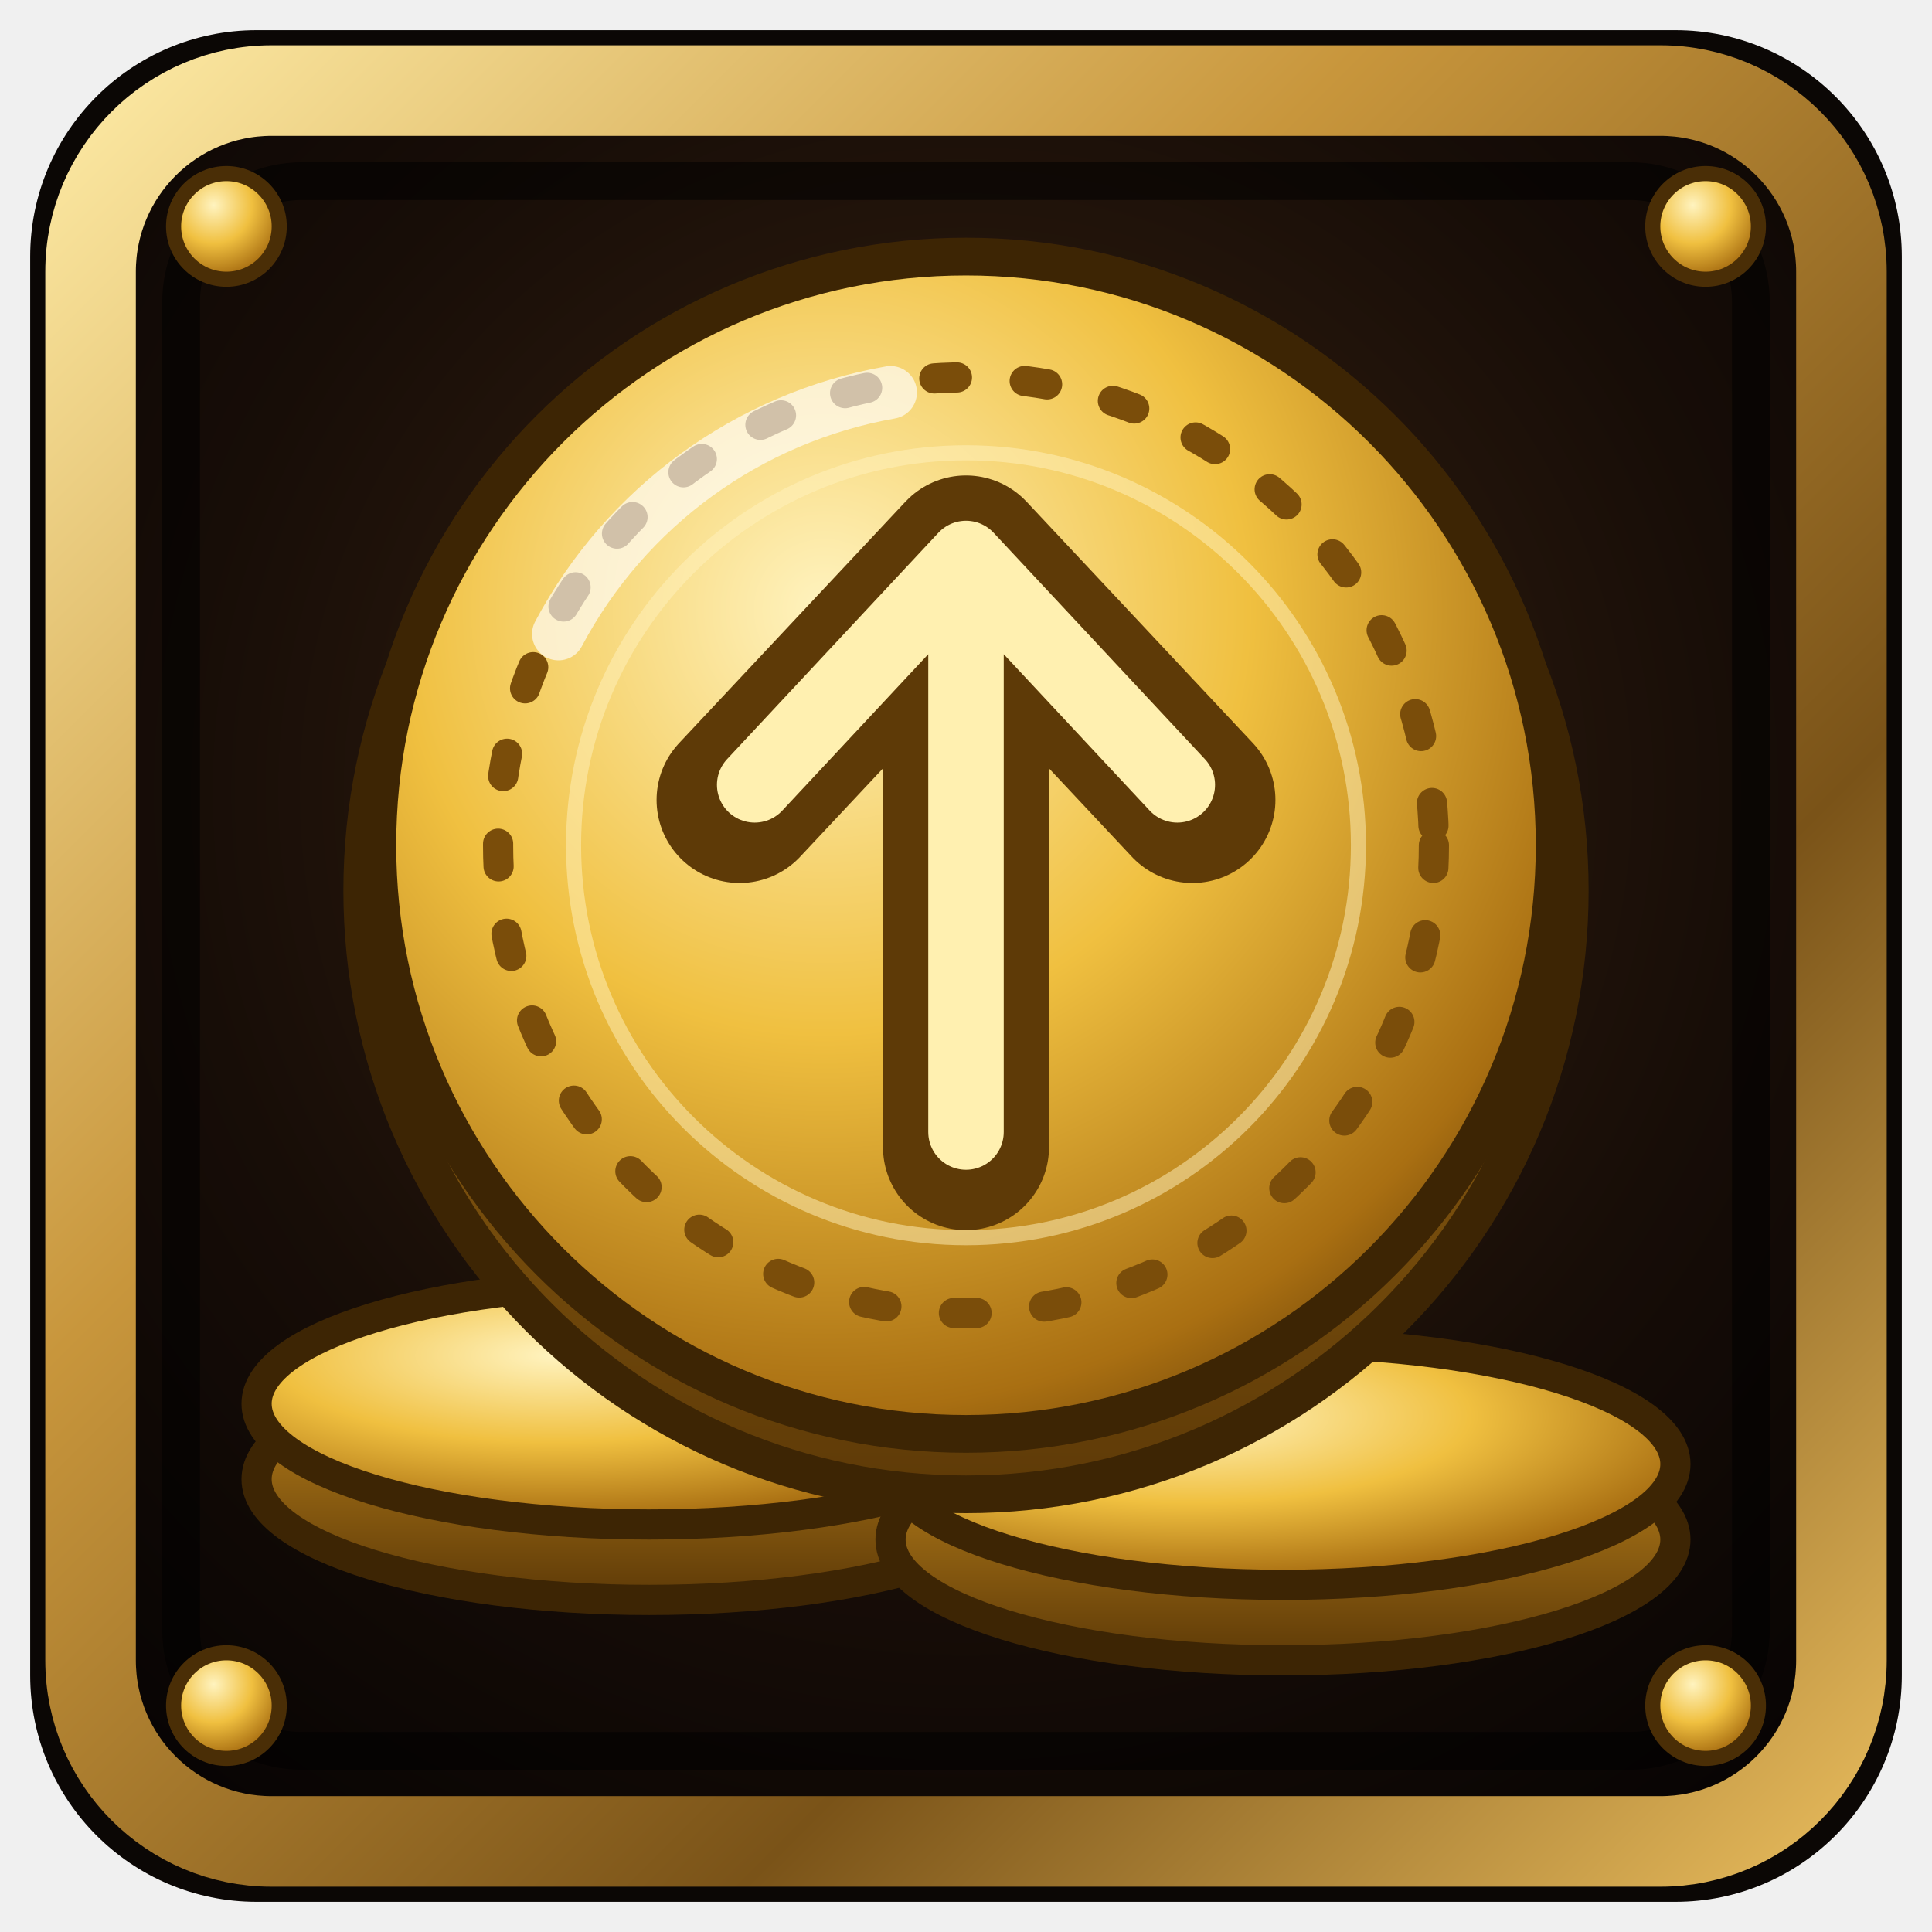
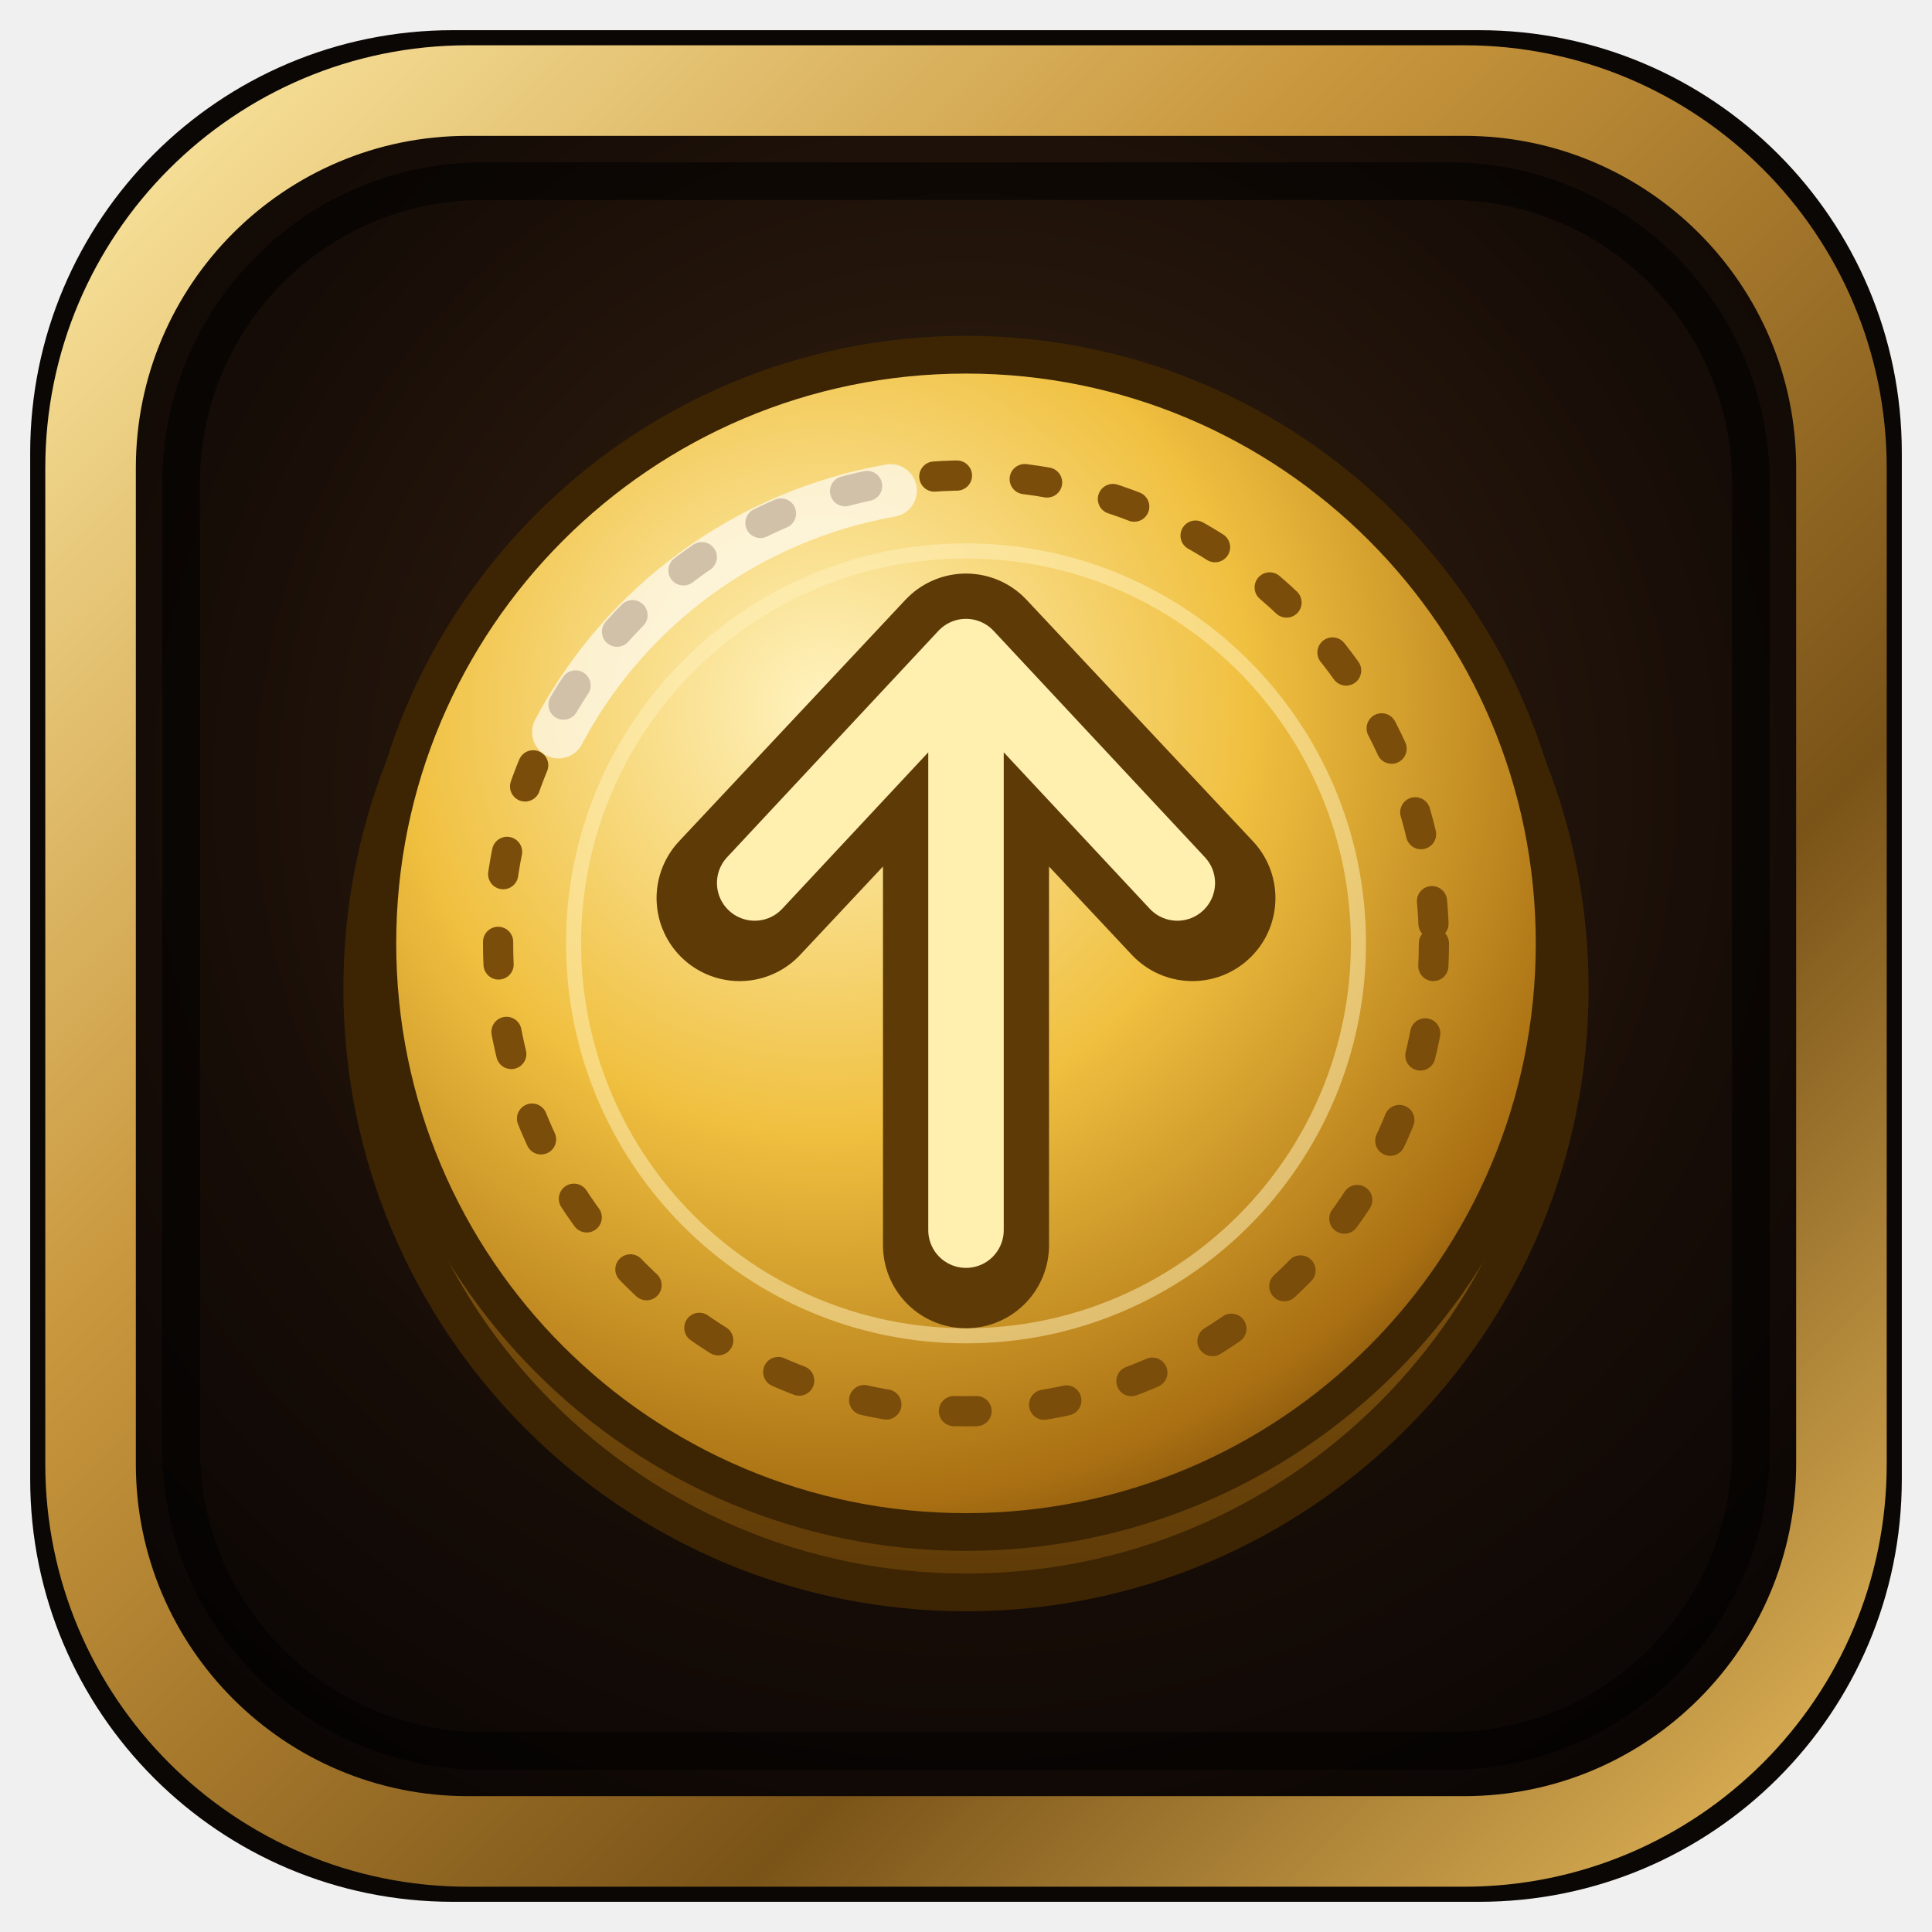
<svg xmlns="http://www.w3.org/2000/svg" viewBox="0 0 256 256">
  <defs>
    <linearGradient id="rim" x1="0" y1="0" x2="1" y2="1">
      <stop offset="0" stop-color="#fbe7a1" />
      <stop offset="0.35" stop-color="#c8963c" />
      <stop offset="0.7" stop-color="#7a5318" />
      <stop offset="1" stop-color="#e2b659" />
    </linearGradient>
    <radialGradient id="bg" cx="50%" cy="40%" r="75%">
      <stop offset="0" stop-color="#3b2413" />
      <stop offset="0.6" stop-color="#170d07" />
      <stop offset="1" stop-color="#060303" />
    </radialGradient>
    <radialGradient id="coin" cx="38%" cy="30%" r="80%">
      <stop offset="0" stop-color="#fff3bf" />
      <stop offset="0.45" stop-color="#f0c040" />
      <stop offset="0.85" stop-color="#a96f12" />
      <stop offset="1" stop-color="#6b4208" />
    </radialGradient>
    <linearGradient id="edge" x1="0" y1="0" x2="0" y2="1">
      <stop offset="0" stop-color="#c58a1e" />
      <stop offset="1" stop-color="#5e3a07" />
    </linearGradient>
  </defs>
-   <rect x="4" y="4" width="248" height="248" rx="30" fill="#0b0705" />
-   <rect x="12" y="12" width="232" height="232" rx="24" fill="url(#bg)" stroke="url(#rim)" stroke-width="12" />
-   <rect x="24" y="24" width="208" height="208" rx="16" fill="none" stroke="#000" stroke-opacity=".55" stroke-width="5" />
-   <g fill="url(#coin)" stroke="#4a2e06" stroke-width="2">
-     <circle cx="30" cy="30" r="7" />
-     <circle cx="226" cy="30" r="7" />
-     <circle cx="30" cy="226" r="7" />
-     <circle cx="226" cy="226" r="7" />
+   <rect x="4" y="4" width="248" height="248" rx="56" fill="#0b0705" />
+   <rect x="12" y="12" width="232" height="232" rx="50" fill="url(#bg)" stroke="url(#rim)" stroke-width="12" />
+   <rect x="24" y="24" width="208" height="208" rx="40" fill="none" stroke="#000" stroke-opacity=".55" stroke-width="5" />
+   <circle cx="128" cy="131" r="80" fill="url(#edge)" stroke="#3d2504" stroke-width="5" />
+   <circle cx="128" cy="125" r="78" fill="url(#coin)" stroke="#3d2504" stroke-width="5" />
+   <circle cx="128" cy="125" r="62" fill="none" stroke="#7a4d0a" stroke-width="4" stroke-dasharray="3 9" stroke-linecap="round" />
+   <circle cx="128" cy="125" r="52" fill="none" stroke="#fff3bf" stroke-opacity=".5" stroke-width="2" />
+   <g fill="none" stroke-linecap="round" stroke-linejoin="round">
+     <path d="M128 165 V91 M98 119 L128 87 L158 119" stroke="#5e3a07" stroke-width="22" />
+     <path d="M128 163 V91 M100 117 L128 87 L156 117" stroke="#fff0b0" stroke-width="10" />
  </g>
-   <g stroke="#3d2504" stroke-width="4">
-     <ellipse cx="86" cy="196" rx="52" ry="16" fill="url(#edge)" />
-     <ellipse cx="86" cy="186" rx="52" ry="16" fill="url(#coin)" />
-     <ellipse cx="170" cy="204" rx="52" ry="16" fill="url(#edge)" />
-     <ellipse cx="170" cy="194" rx="52" ry="16" fill="url(#coin)" />
-   </g>
-   <circle cx="128" cy="118" r="80" fill="url(#edge)" stroke="#3d2504" stroke-width="5" />
-   <circle cx="128" cy="112" r="78" fill="url(#coin)" stroke="#3d2504" stroke-width="5" />
-   <circle cx="128" cy="112" r="62" fill="none" stroke="#7a4d0a" stroke-width="4" stroke-dasharray="3 9" stroke-linecap="round" />
-   <circle cx="128" cy="112" r="52" fill="none" stroke="#fff3bf" stroke-opacity=".5" stroke-width="2" />
-   <g fill="none" stroke-linecap="round" stroke-linejoin="round">
-     <path d="M128 152 V78 M98 106 L128 74 L158 106" stroke="#5e3a07" stroke-width="22" />
-     <path d="M128 150 V78 M100 104 L128 74 L156 104" stroke="#fff0b0" stroke-width="10" />
-   </g>
-   <path d="M74 84 A62 62 0 0 1 118 52" fill="none" stroke="#fff" stroke-opacity=".65" stroke-width="7" stroke-linecap="round" />
+   <path d="M74 97 A62 62 0 0 1 118 65" fill="none" stroke="#fff" stroke-opacity=".65" stroke-width="7" stroke-linecap="round" />
</svg>
